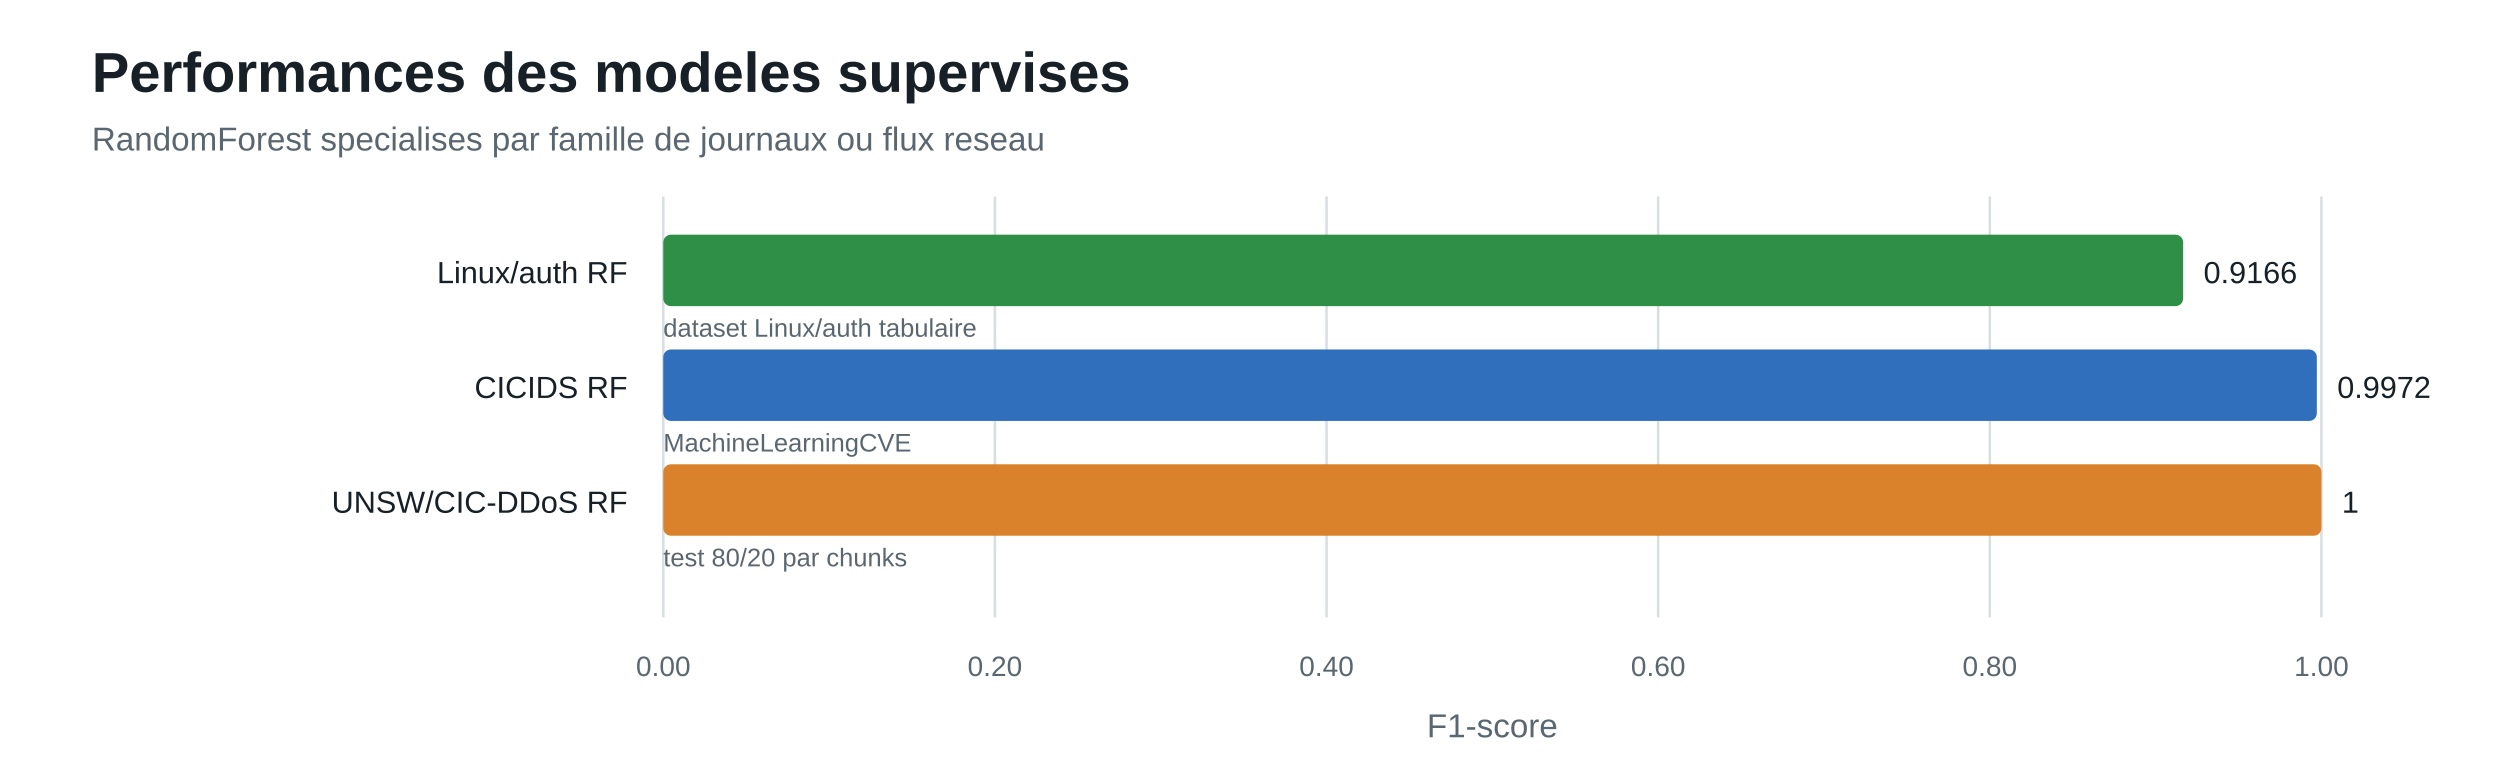
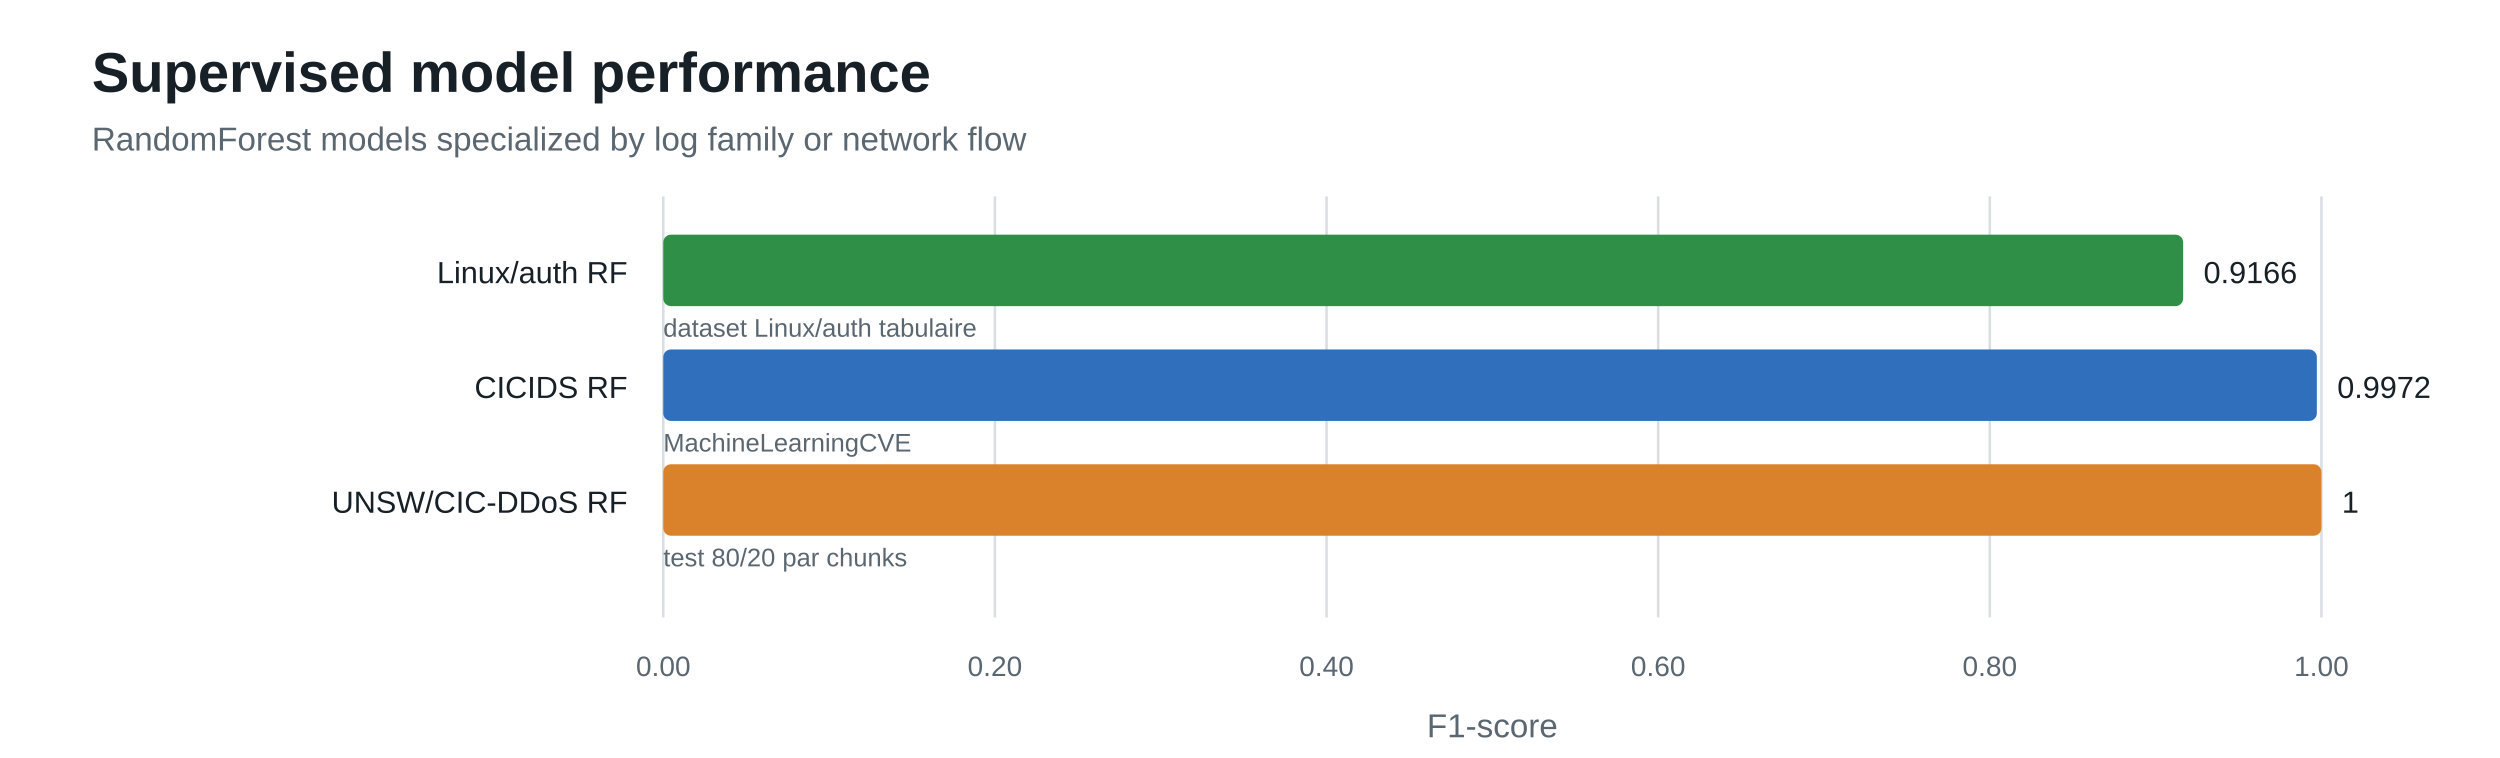
<svg xmlns="http://www.w3.org/2000/svg" width="980" height="297" viewBox="0 0 980 297" role="img">
  <style>
text{font-family:Arial,Helvetica,sans-serif;fill:#172026}
.title{font-size:22px;font-weight:700}
.subtitle{font-size:13px;fill:#5b6770}
.axis{font-size:11px;fill:#5b6770}
.label{font-size:12px}
.small{font-size:10px;fill:#5b6770}
</style>
-   <text x="36" y="36" class="title">Performances des modeles supervises</text>
-   <text x="36" y="59" class="subtitle">RandomForest specialises par famille de journaux ou flux reseau</text>
+   <text x="36" y="36" class="title">Supervised model performance</text>
+   <text x="36" y="59" class="subtitle">RandomForest models specialized by log family or network flow</text>
  <line x1="260.0" y1="77" x2="260.0" y2="242" stroke="#d9dee3" stroke-width="1" />
  <text x="260.0" y="265" text-anchor="middle" class="axis">0.00</text>
  <line x1="390.0" y1="77" x2="390.0" y2="242" stroke="#d9dee3" stroke-width="1" />
  <text x="390.0" y="265" text-anchor="middle" class="axis">0.20</text>
  <line x1="520.0" y1="77" x2="520.0" y2="242" stroke="#d9dee3" stroke-width="1" />
  <text x="520.0" y="265" text-anchor="middle" class="axis">0.40</text>
  <line x1="650.0" y1="77" x2="650.0" y2="242" stroke="#d9dee3" stroke-width="1" />
  <text x="650.0" y="265" text-anchor="middle" class="axis">0.60</text>
  <line x1="780.0" y1="77" x2="780.0" y2="242" stroke="#d9dee3" stroke-width="1" />
  <text x="780.0" y="265" text-anchor="middle" class="axis">0.80</text>
  <line x1="910.0" y1="77" x2="910.0" y2="242" stroke="#d9dee3" stroke-width="1" />
  <text x="910.0" y="265" text-anchor="middle" class="axis">1.00</text>
  <text x="246" y="111" text-anchor="end" class="label">Linux/auth RF</text>
  <rect x="260" y="92" width="595.8" height="28" rx="3" fill="#2f8f46" />
  <text x="863.8" y="111" class="label">0.9166</text>
  <text x="260" y="132" class="small">dataset Linux/auth tabulaire</text>
  <text x="246" y="156" text-anchor="end" class="label">CICIDS RF</text>
  <rect x="260" y="137" width="648.2" height="28" rx="3" fill="#2f6fbb" />
  <text x="916.2" y="156" class="label">0.9972</text>
  <text x="260" y="177" class="small">MachineLearningCVE</text>
  <text x="246" y="201" text-anchor="end" class="label">UNSW/CIC-DDoS RF</text>
  <rect x="260" y="182" width="650.0" height="28" rx="3" fill="#d9822b" />
  <text x="918.0" y="201" class="label">1</text>
  <text x="260" y="222" class="small">test 80/20 par chunks</text>
  <text x="585.0" y="289" text-anchor="middle" class="subtitle">F1-score</text>
</svg>
